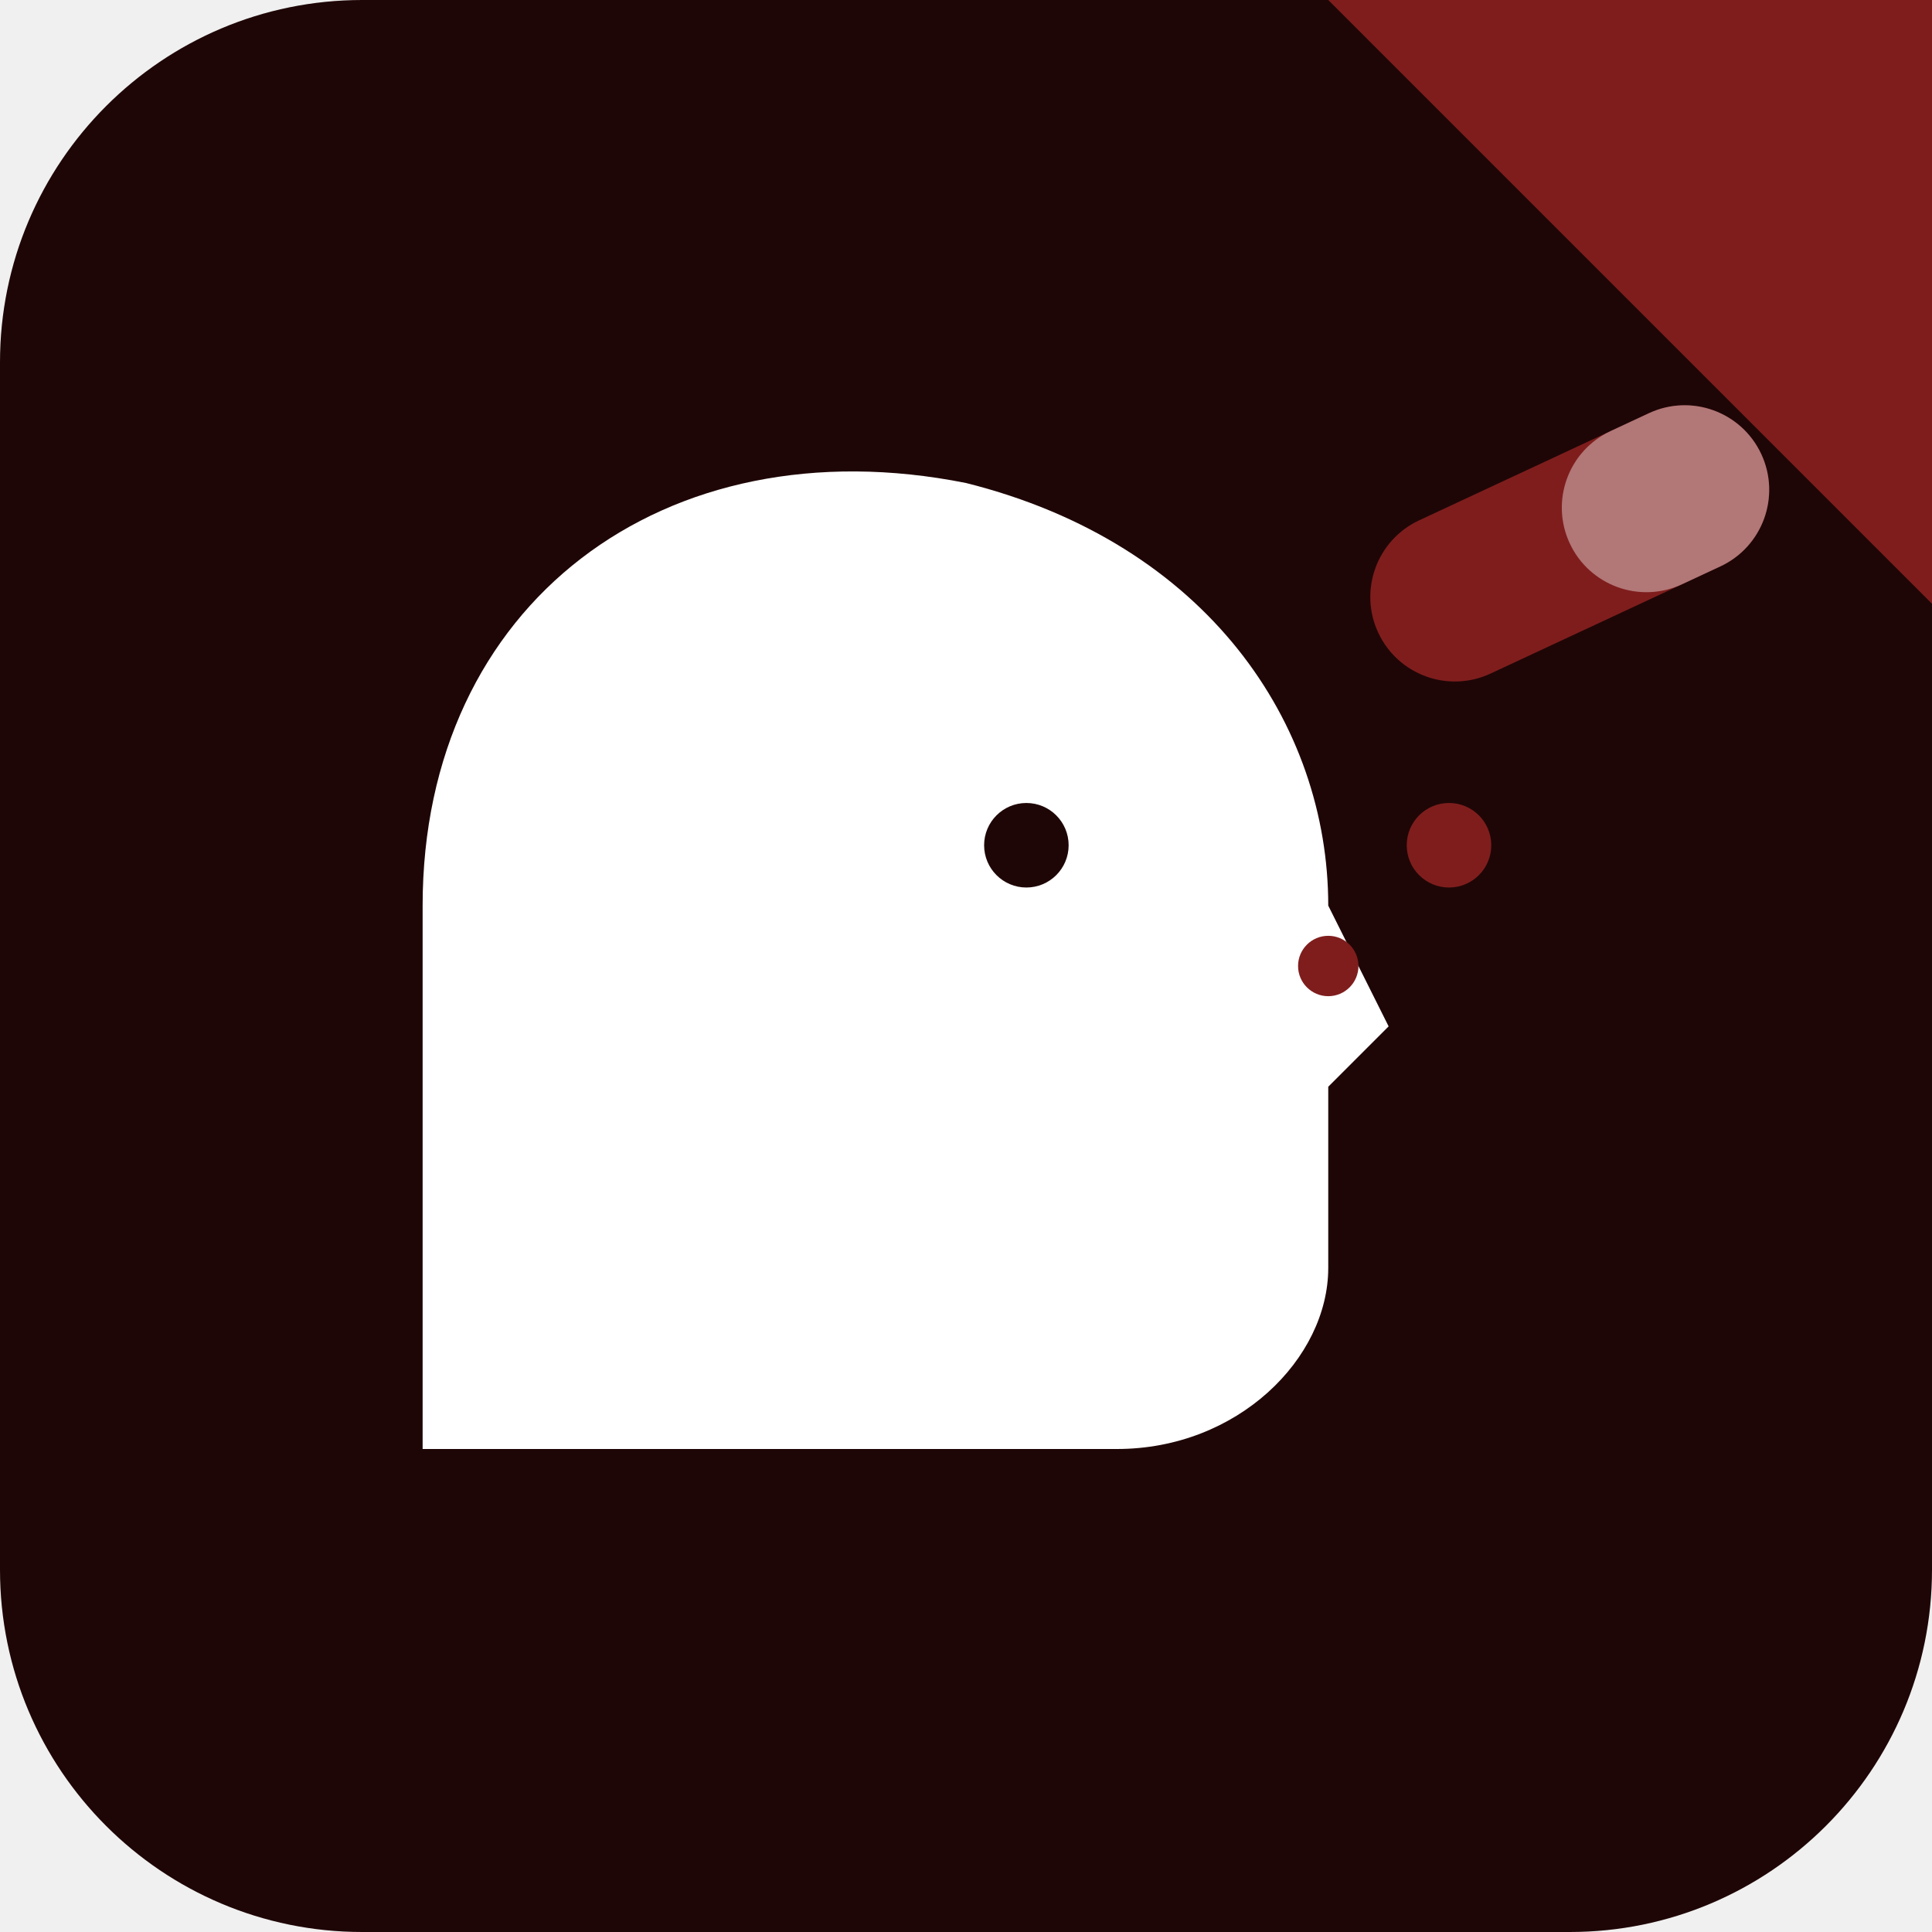
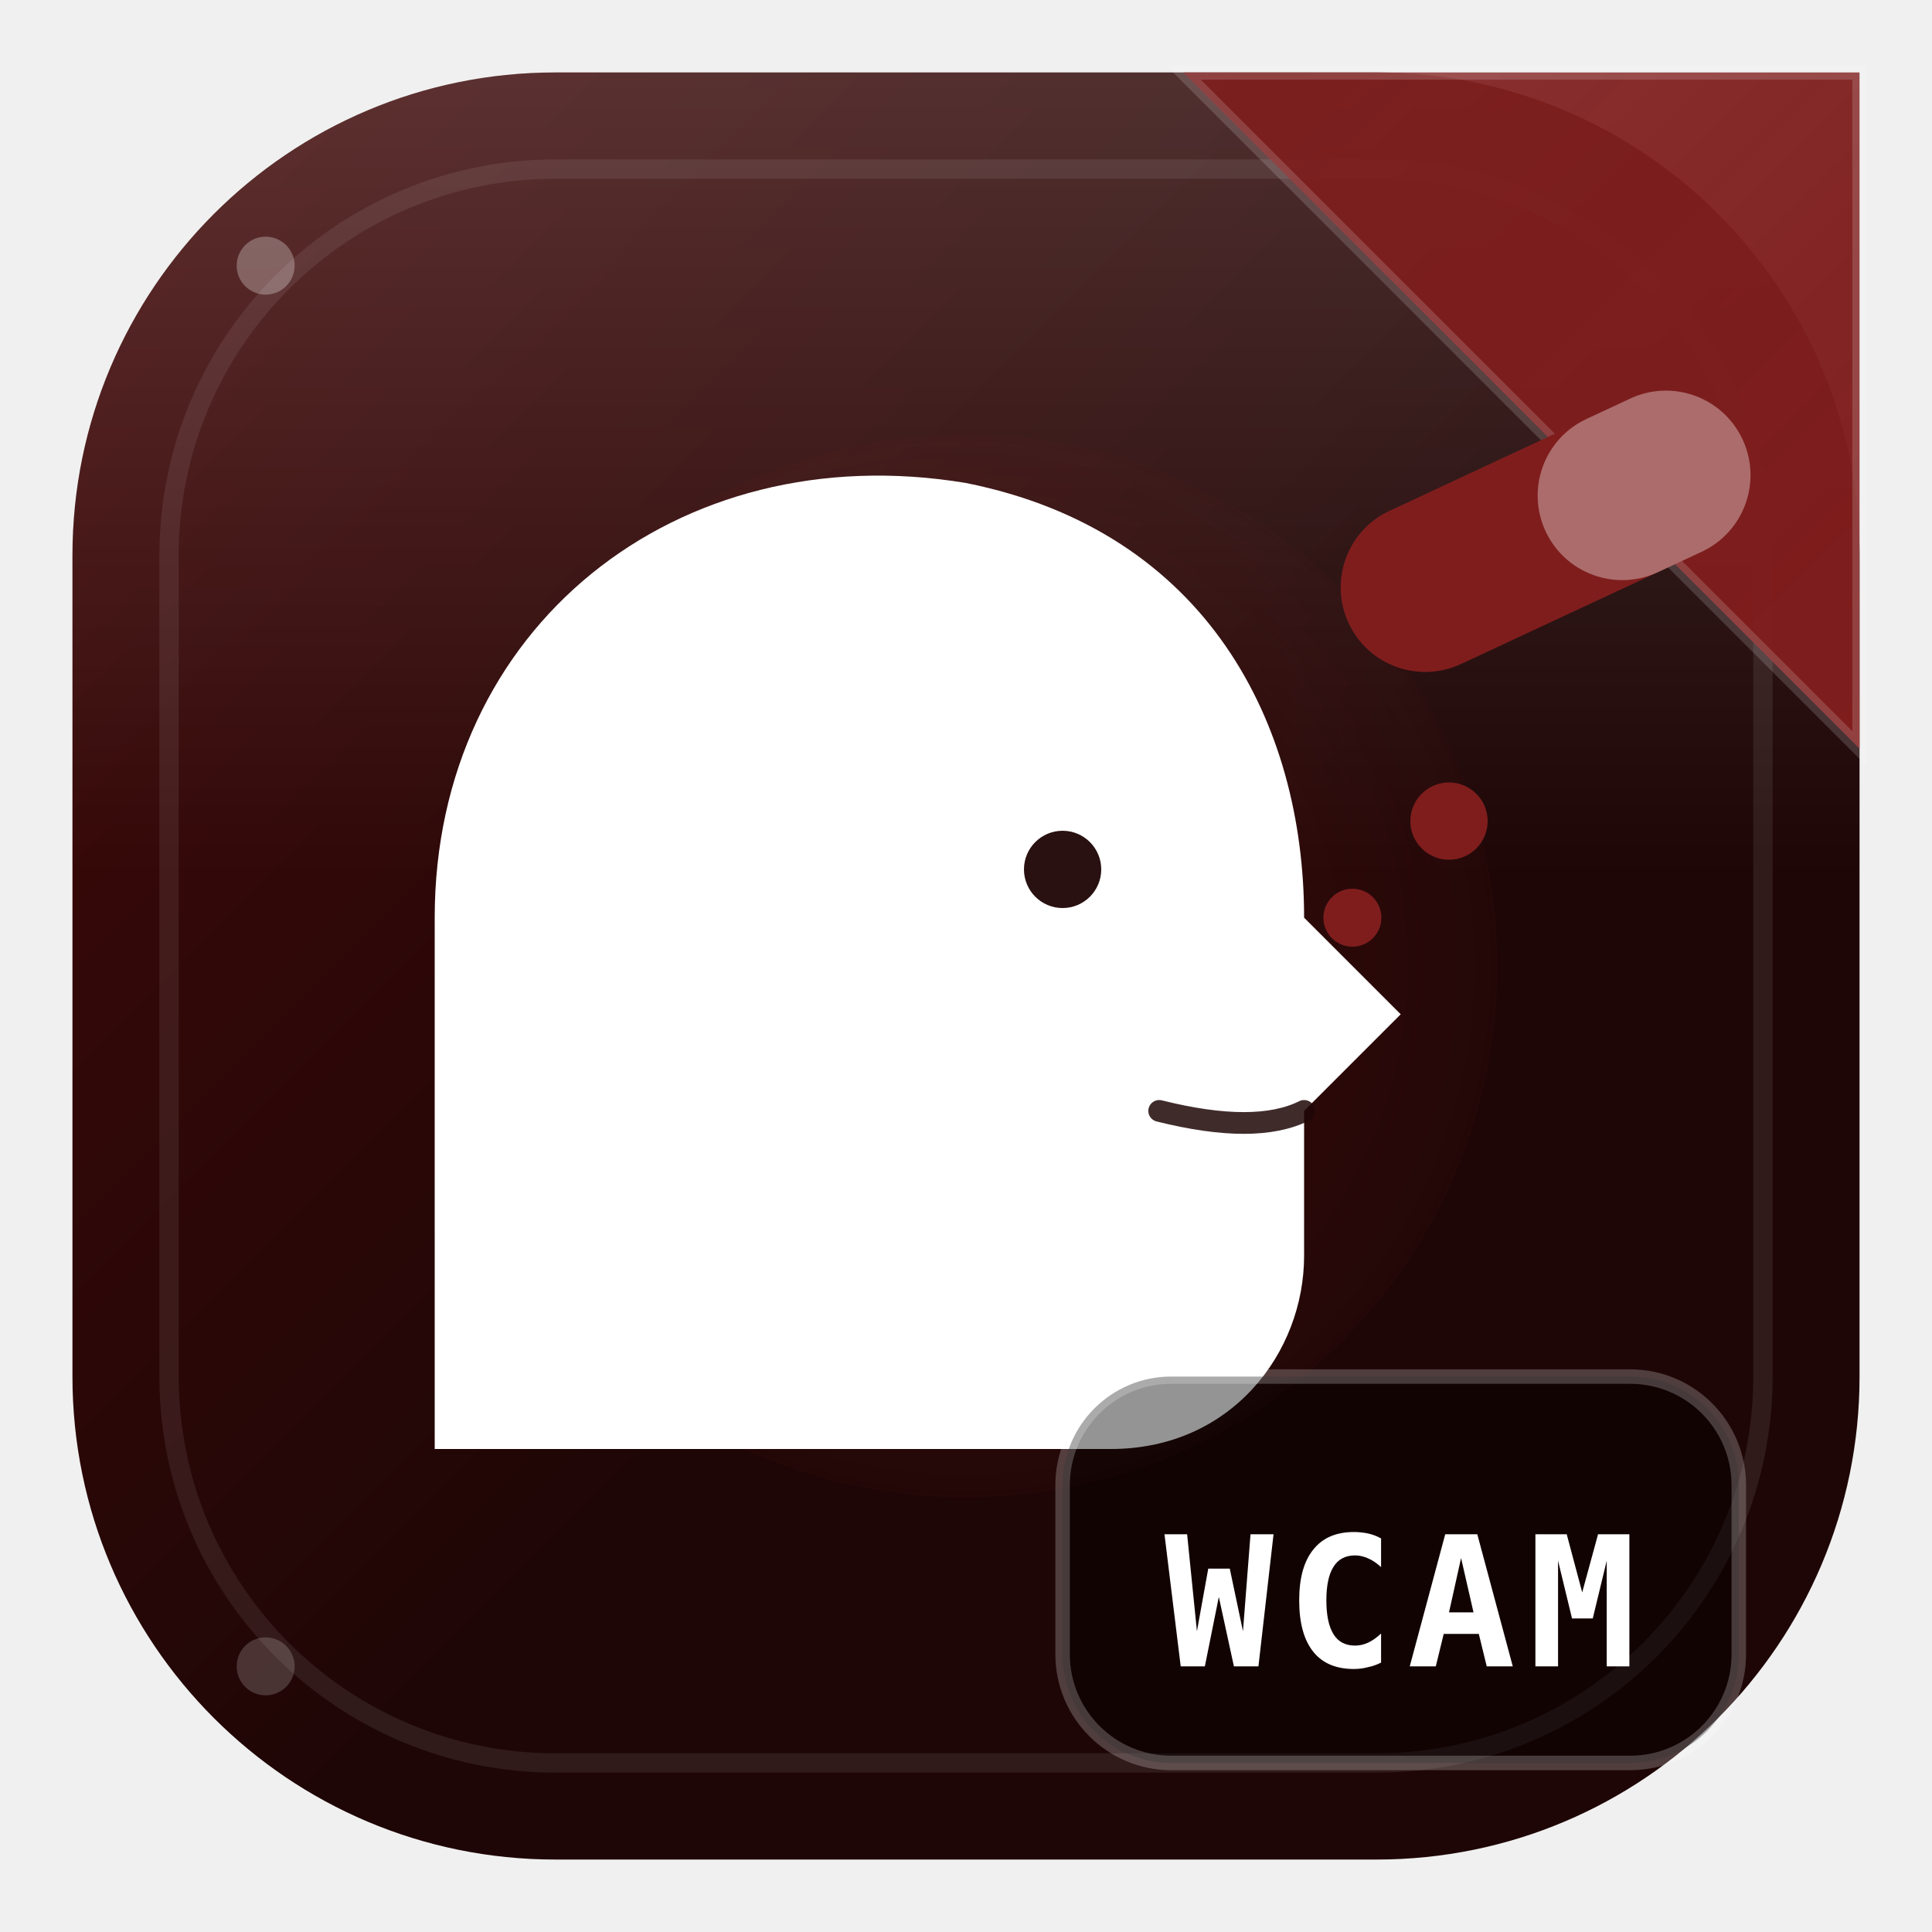
- <svg xmlns="http://www.w3.org/2000/svg" viewBox="0 0 32 32">
-   <rect x="0" y="0" width="32" height="32" rx="6" fill="#1f0606" />
-   <path d="M 32 0 L 32 10 L 22 0 Z" fill="#7f1d1d" />
-   <path d="M 7 24 L 7 15 C 7 10, 11 7, 16 8 C 20 9, 22 12, 22 15 L 23 17 L 22 18 L 22 21 C 22 22.5, 20.5 24, 18.5 24 Z" fill="#ffffff" />
-   <circle cx="17" cy="14" r="0.7" fill="#1f0606" />
-   <g transform="translate(26 9) rotate(-25)">
-     <rect x="-3.5" y="-1.4" width="7" height="2.8" rx="1.4" fill="#7f1d1d" />
-     <rect x="0" y="-1.4" width="3.5" height="2.8" rx="1.4" fill="rgba(255,255,255,0.4)" />
+ <svg xmlns="http://www.w3.org/2000/svg" viewBox="0 0 80 80" aria-label="WCAM 2027 logo">
+   <defs>
+     <linearGradient id="tileH" x1="0" y1="0" x2="1" y2="1">
+       <stop offset="0%" stop-color="#450a0a" />
+       <stop offset="55%" stop-color="#1f0606" />
+       <stop offset="100%" stop-color="#1f0606" />
+     </linearGradient>
+     <linearGradient id="accH" x1="0" y1="0" x2="1" y2="1">
+       <stop offset="0%" stop-color="#7f1d1d" stop-opacity="0.9" />
+       <stop offset="100%" stop-color="#7f1d1d" />
+     </linearGradient>
+     <radialGradient id="glowH" cx="0.5" cy="0.5" r="0.6">
+       <stop offset="0%" stop-color="#7f1d1d" stop-opacity="0.3" />
+       <stop offset="100%" stop-color="#7f1d1d" stop-opacity="0" />
+     </radialGradient>
+     <linearGradient id="hiH" x1="0" y1="0" x2="0" y2="1">
+       <stop offset="0%" stop-color="#ffffff" stop-opacity="0.16" />
+       <stop offset="45%" stop-color="#ffffff" stop-opacity="0" />
+     </linearGradient>
+   </defs>
+   <rect x="3" y="3" width="74" height="74" rx="20" fill="url(#tileH)" />
+   <rect x="3" y="3" width="74" height="74" rx="20" fill="url(#hiH)" />
+   <rect x="7" y="7" width="66" height="66" rx="16" fill="none" stroke="rgba(255,255,255,0.08)" stroke-width="0.8" />
+   <path d="M 77 3 L 77 31 L 49 3 Z" fill="url(#accH)" />
+   <path d="M 77 3 L 77 31 L 49 3 Z" fill="none" stroke="rgba(255,255,255,0.16)" stroke-width="0.6" />
+   <ellipse cx="40" cy="40" rx="22" ry="22" fill="url(#glowH)" />
+   <path d="M 18 60 L 18 38 C 18 26, 28 18, 40 20 C 50 22, 54 30, 54 38 L 58 42 L 54 46 L 54 52 C 54 56, 51 60, 46 60 Z" fill="#ffffff" />
+   <circle cx="44" cy="36" r="1.6" fill="rgba(31,6,6,0.95)" />
+   <path d="M 48 46 Q 52 47, 54 46" stroke="rgba(31,6,6,0.85)" stroke-width="0.9" fill="none" stroke-linecap="round" />
+   <g transform="translate(64 22) rotate(-25)">
+     <rect x="-9" y="-3.5" width="18" height="7" rx="3.5" fill="#7f1d1d" />
+     <rect x="0" y="-3.5" width="9" height="7" rx="3.5" fill="rgba(255,255,255,0.35)" />
  </g>
-   <circle cx="24" cy="14" r="0.7" fill="#7f1d1d" />
-   <circle cx="22" cy="16" r="0.5" fill="#7f1d1d" />
+   <circle cx="60" cy="34" r="1.6" fill="#7f1d1d" />
+   <circle cx="56" cy="38" r="1.2" fill="#7f1d1d" />
+   <circle cx="11" cy="11" r="1.2" fill="rgba(255,255,255,0.28)" />
+   <circle cx="11" cy="69" r="1.2" fill="rgba(255,255,255,0.18)" />
+   <g transform="translate(44 57)">
+     <rect x="0" y="0" width="28" height="16" rx="4.5" fill="rgba(0,0,0,0.42)" stroke="rgba(255,255,255,0.22)" stroke-width="0.6" />
+     <text x="14" y="12" text-anchor="middle" font-family="'JetBrains Mono', monospace" font-size="7.5" font-weight="700" fill="#ffffff" letter-spacing="0.5">WCAM</text>
+   </g>
</svg>
